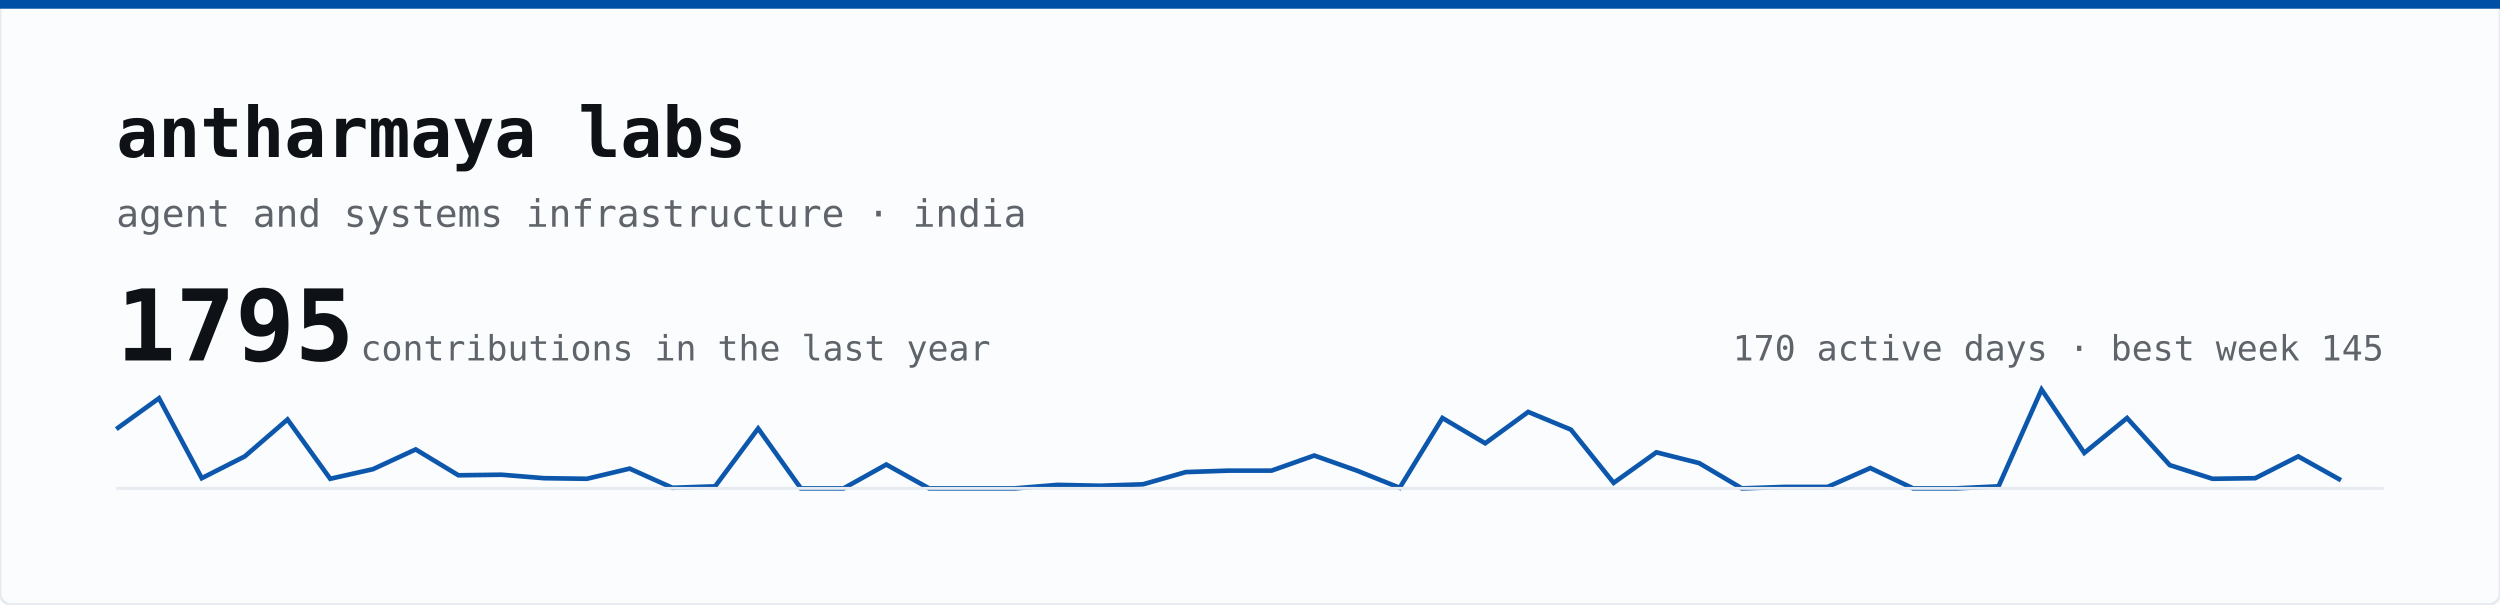
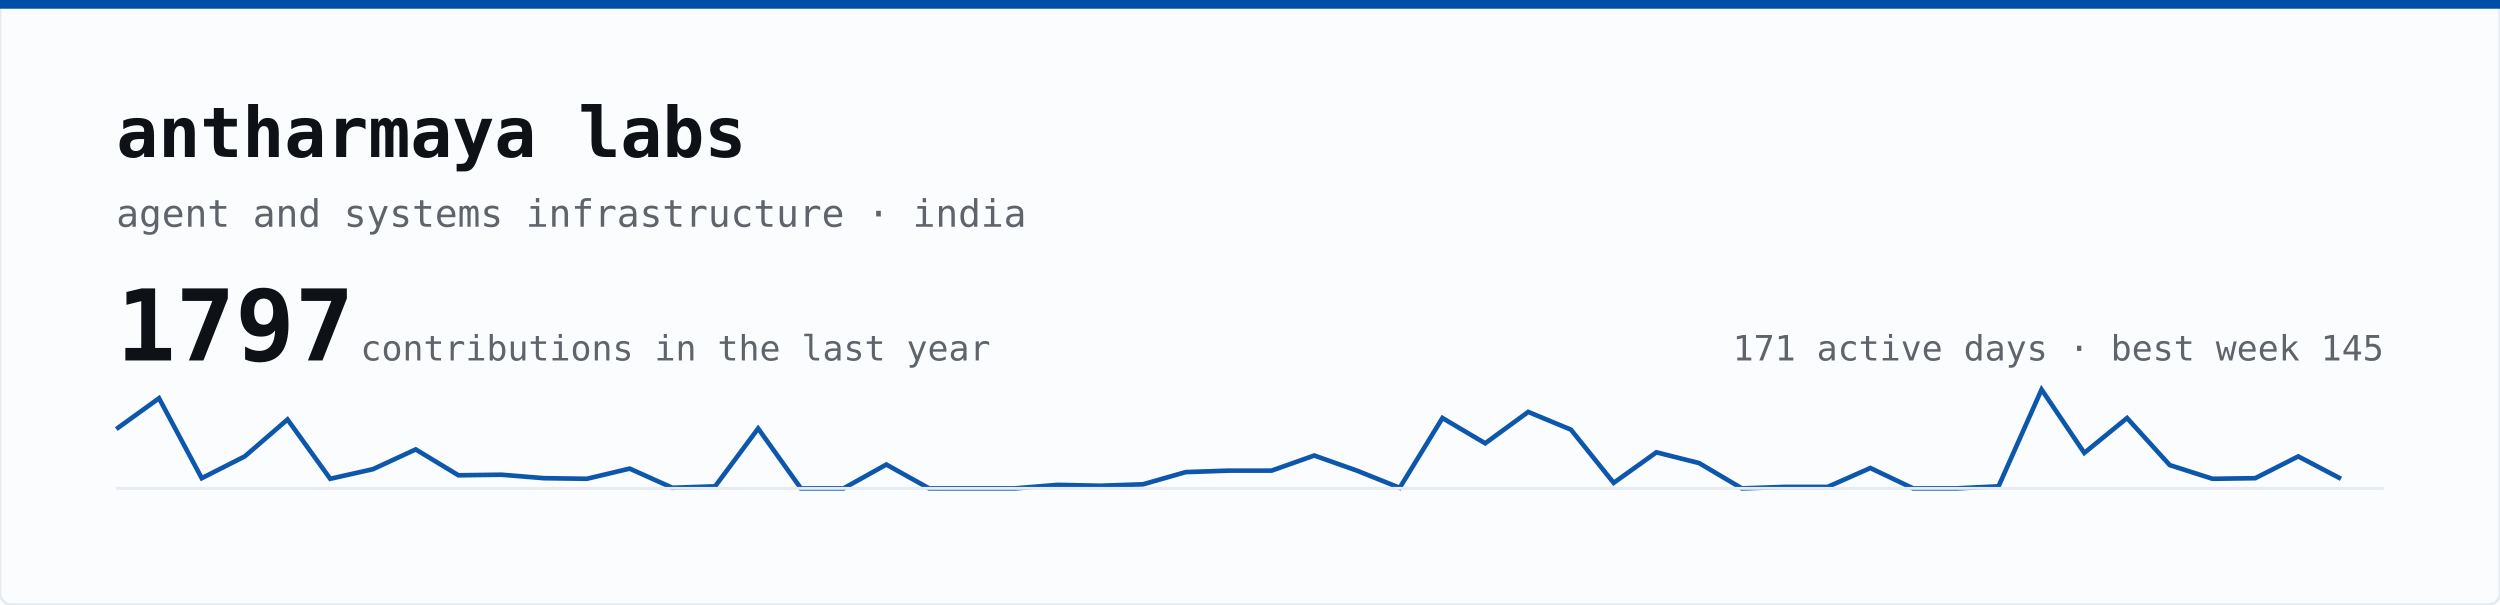
- <svg xmlns="http://www.w3.org/2000/svg" width="860" height="208" viewBox="0 0 860 208" role="img" aria-label="antharmaya labs. 1795 contributions in the last year.">
+ <svg xmlns="http://www.w3.org/2000/svg" width="860" height="208" viewBox="0 0 860 208" role="img" aria-label="antharmaya labs. 1797 contributions in the last year.">
  <rect width="860" height="208" rx="4" fill="#fafcfe" stroke="#e6ebf0" stroke-width="1" />
  <rect width="860" height="3" fill="#004fa7" />
  <text x="40" y="54" font-family="ui-monospace,SFMono-Regular,'SF Mono','JetBrains Mono',Menlo,Consolas,'DejaVu Sans Mono',monospace" font-size="24" font-weight="700" fill="#0e1216">antharmaya labs</text>
  <text x="40" y="78" font-family="ui-monospace,SFMono-Regular,'SF Mono','JetBrains Mono',Menlo,Consolas,'DejaVu Sans Mono',monospace" font-size="13" fill="#5e646a">agent and systems infrastructure · india</text>
-   <text x="40" y="124" font-family="ui-monospace,SFMono-Regular,'SF Mono','JetBrains Mono',Menlo,Consolas,'DejaVu Sans Mono',monospace" font-size="34" font-weight="700" fill="#0e1216">1795</text>
+   <text x="40" y="124" font-family="ui-monospace,SFMono-Regular,'SF Mono','JetBrains Mono',Menlo,Consolas,'DejaVu Sans Mono',monospace" font-size="34" font-weight="700" fill="#0e1216">1797</text>
  <text x="124" y="124" font-family="ui-monospace,SFMono-Regular,'SF Mono','JetBrains Mono',Menlo,Consolas,'DejaVu Sans Mono',monospace" font-size="12" fill="#5e646a">contributions in the last year</text>
-   <text x="820" y="124" font-family="ui-monospace,SFMono-Regular,'SF Mono','JetBrains Mono',Menlo,Consolas,'DejaVu Sans Mono',monospace" font-size="12" fill="#5e646a" text-anchor="end">170 active days  ·  best week 145</text>
-   <polyline points="40.0,147.6 54.7,137.0 69.4,164.5 84.2,157.0 98.9,144.3 113.6,164.7 128.3,161.4 143.0,154.6 157.7,163.5 172.5,163.3 187.2,164.5 201.9,164.7 216.6,161.2 231.3,167.8 246.0,167.3 260.8,147.4 275.5,168.0 290.2,168.0 304.9,159.8 319.6,168.0 334.3,168.0 349.1,168.0 363.8,166.8 378.5,167.1 393.2,166.6 407.9,162.4 422.6,161.9 437.4,161.9 452.1,156.7 466.8,161.9 481.5,167.8 496.2,143.8 510.9,152.5 525.7,141.7 540.4,147.8 555.1,166.1 569.8,155.6 584.5,159.3 599.2,168.0 614.0,167.5 628.7,167.5 643.4,161.0 658.1,168.0 672.8,168.0 687.5,167.3 702.3,134.0 717.0,155.8 731.7,143.8 746.4,160.0 761.1,164.7 775.8,164.5 790.6,157.0 805.3,165.2" fill="none" stroke="#004fa7" stroke-width="1.6" opacity="0.95" />
+   <text x="820" y="124" font-family="ui-monospace,SFMono-Regular,'SF Mono','JetBrains Mono',Menlo,Consolas,'DejaVu Sans Mono',monospace" font-size="12" fill="#5e646a" text-anchor="end">171 active days  ·  best week 145</text>
+   <polyline points="40.0,147.6 54.7,137.0 69.4,164.5 84.2,157.0 98.9,144.3 113.6,164.7 128.3,161.4 143.0,154.6 157.7,163.5 172.5,163.3 187.2,164.5 201.9,164.7 216.6,161.2 231.3,167.8 246.0,167.3 260.8,147.4 275.5,168.0 290.2,168.0 304.9,159.8 319.6,168.0 334.3,168.0 349.1,168.0 363.8,166.8 378.5,167.1 393.2,166.6 407.9,162.4 422.6,161.9 437.4,161.9 452.1,156.7 466.8,161.9 481.5,167.8 496.2,143.8 510.9,152.5 525.7,141.7 540.4,147.8 555.1,166.1 569.8,155.6 584.5,159.3 599.2,168.0 614.0,167.5 628.7,167.5 643.4,161.0 658.1,168.0 672.8,168.0 687.5,167.3 702.3,134.0 717.0,155.8 731.7,143.8 746.4,160.0 761.1,164.7 775.8,164.5 790.6,157.0 805.3,164.7" fill="none" stroke="#004fa7" stroke-width="1.6" opacity="0.95" />
  <line x1="40" y1="168" x2="820" y2="168" stroke="#e6ebf0" stroke-width="1" />
</svg>
